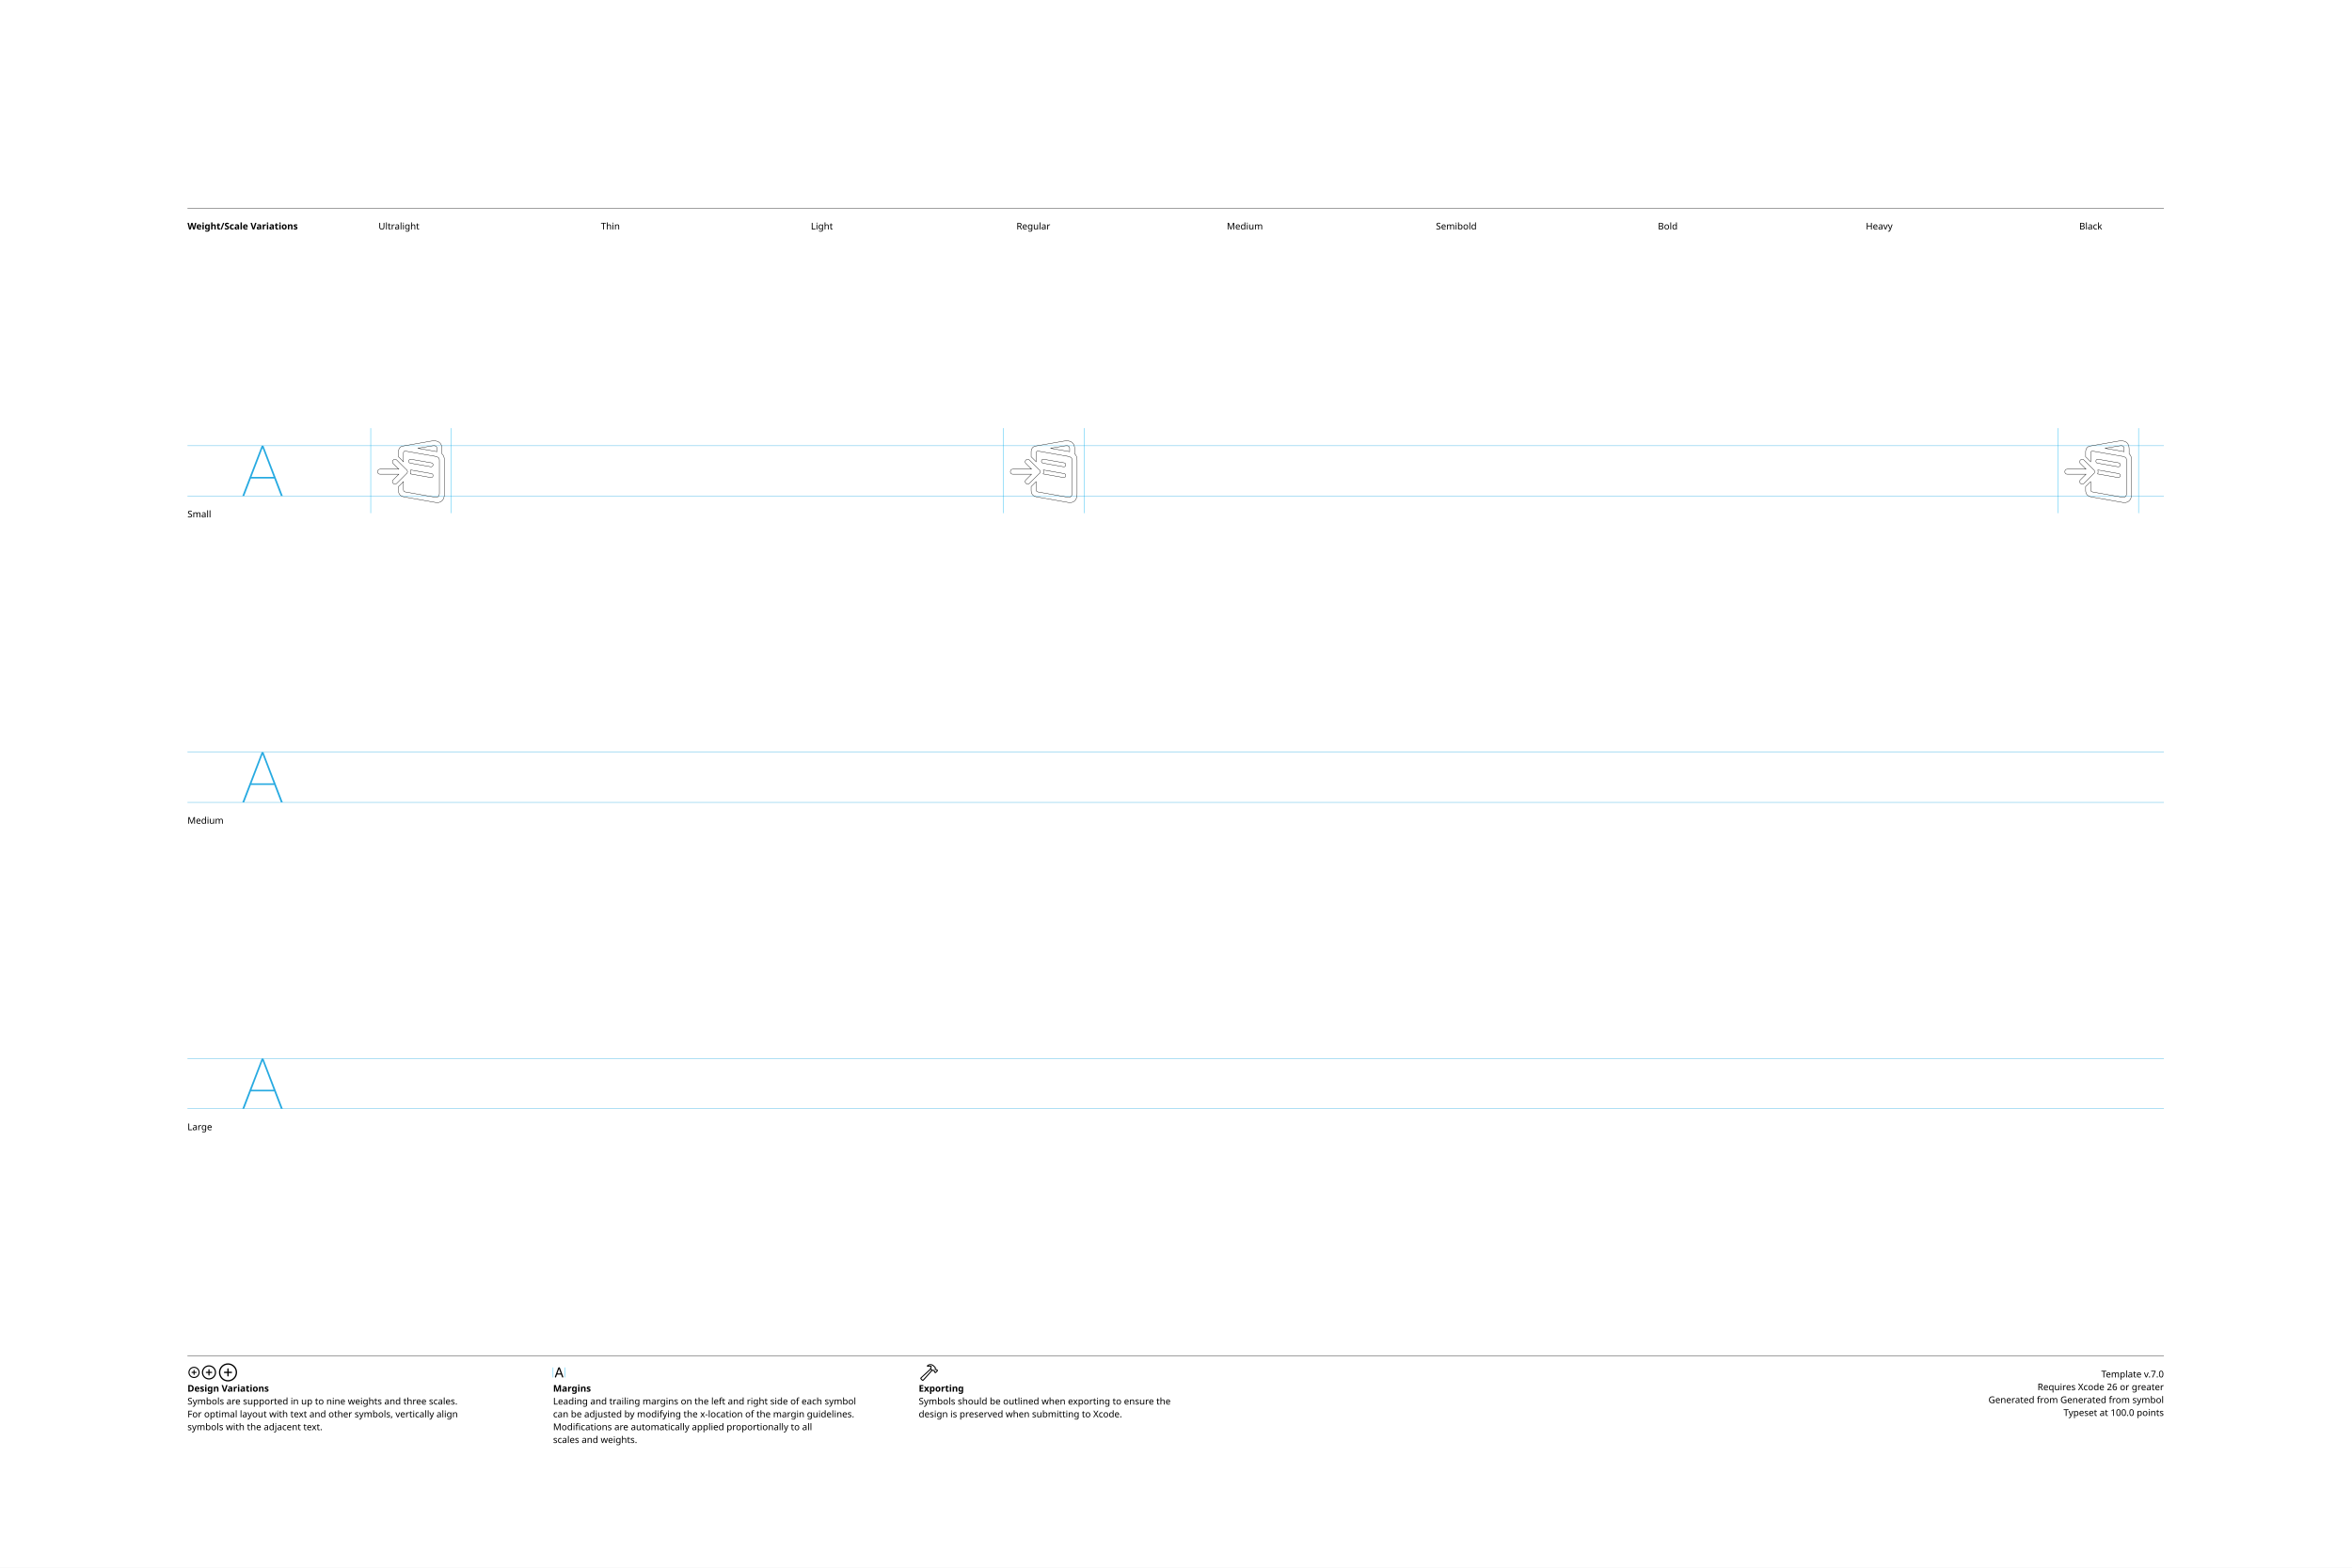
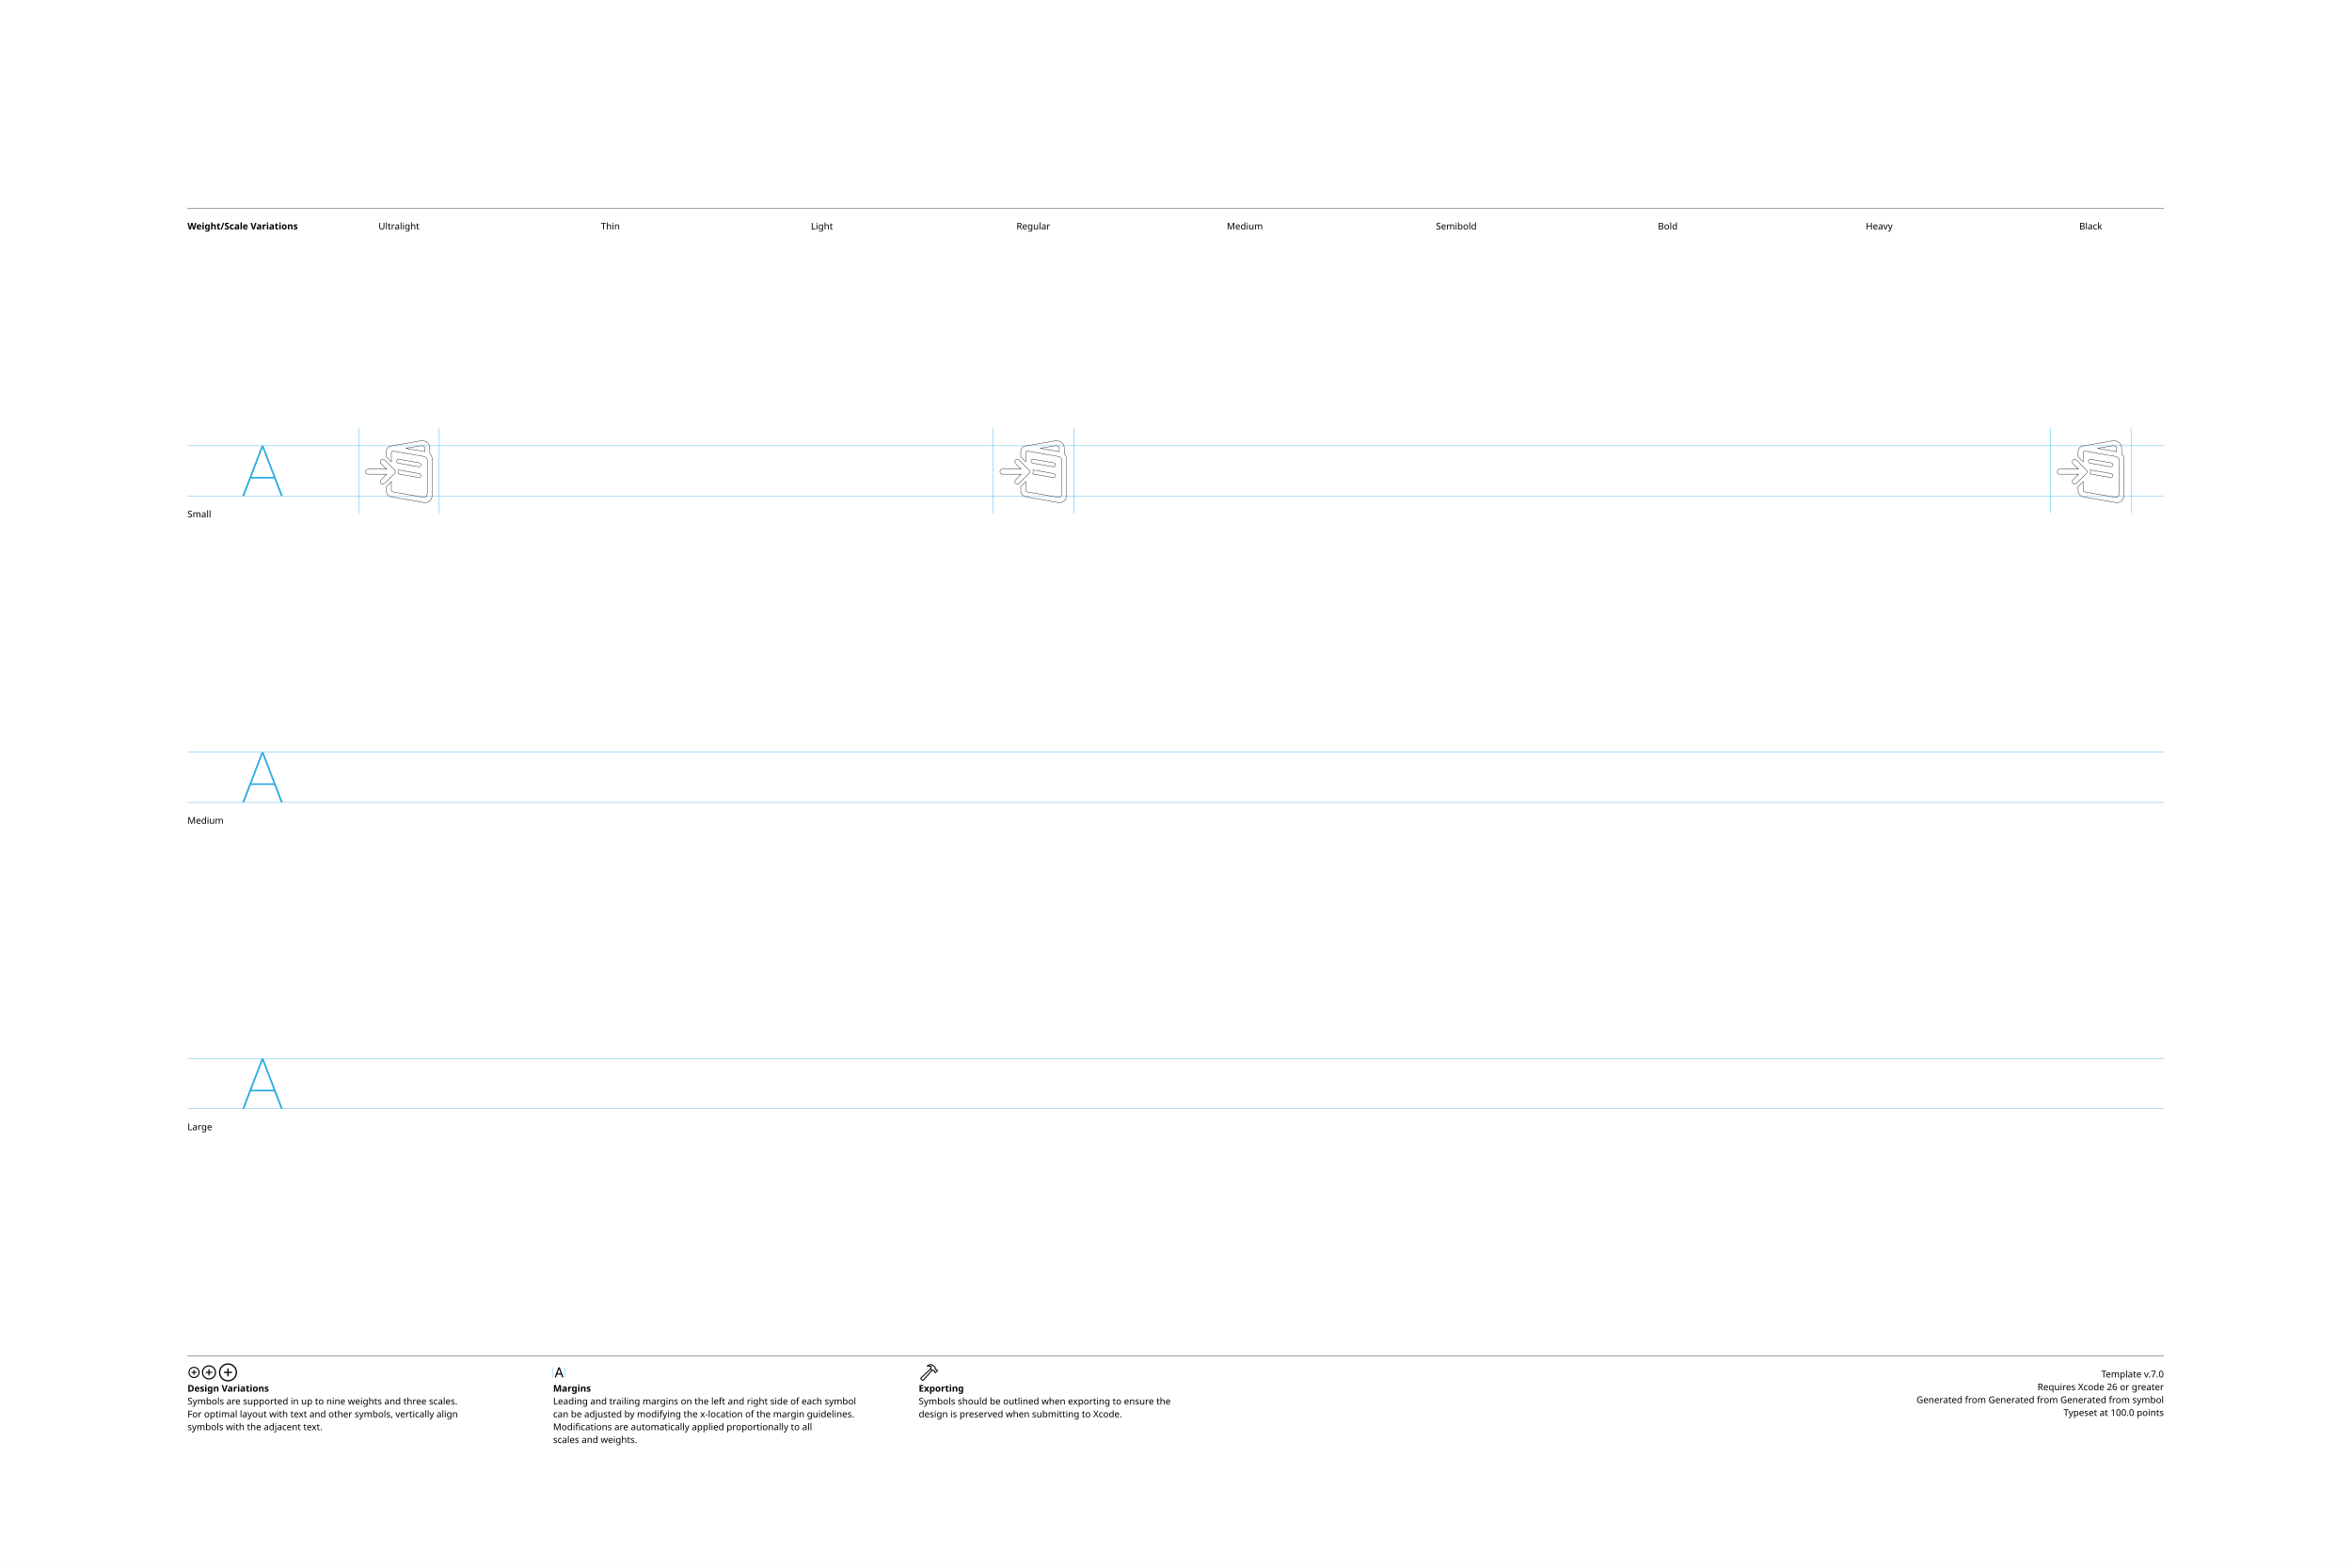
<svg xmlns="http://www.w3.org/2000/svg" version="1.1" viewBox="0 0 3300 2200">
-   <style>.SFSymbolsPreviewWireframe {fill:none;opacity:1.0;stroke:black;stroke-width:0.5}
+   <style>.defaults {-sfsymbols-variable-value-mode:color;-sfsymbols-draw-reverses-motion-groups:false}
+ 
+ .monochrome-0 {-sfsymbols-motion-group:0;-sfsymbols-layer-tags:5bdbaad8bd1e29f7}
+ .monochrome-1 {-sfsymbols-motion-group:0;-sfsymbols-layer-tags:5bdbaad8bd1e29f7}
+ 
+ .multicolor-0:labelColor {-sfsymbols-motion-group:0;-sfsymbols-layer-tags:5bdbaad8bd1e29f7}
+ .multicolor-1:tintColor {-sfsymbols-motion-group:0;-sfsymbols-layer-tags:5bdbaad8bd1e29f7}
+ 
+ .hierarchical-0:secondary {-sfsymbols-motion-group:0;-sfsymbols-layer-tags:5bdbaad8bd1e29f7}
+ .hierarchical-1:primary {-sfsymbols-motion-group:0;-sfsymbols-layer-tags:5bdbaad8bd1e29f7}
+ 
+ .SFSymbolsPreviewWireframe {fill:none;opacity:1.0;stroke:black;stroke-width:0.5}
</style>
  <g id="Notes">
    <rect height="2200" id="artboard" style="fill:white;opacity:1" width="3300" x="0" y="0" />
    <line style="fill:none;stroke:black;opacity:1;stroke-width:0.5;" x1="263" x2="3036" y1="292" y2="292" />
    <text style="stroke:none;fill:black;font-family:sans-serif;font-size:13;font-weight:bold;" transform="matrix(1 0 0 1 263 322)">Weight/Scale Variations</text>
    <text style="stroke:none;fill:black;font-family:sans-serif;font-size:13;text-anchor:middle;" transform="matrix(1 0 0 1 559.711 322)">Ultralight</text>
    <text style="stroke:none;fill:black;font-family:sans-serif;font-size:13;text-anchor:middle;" transform="matrix(1 0 0 1 856.422 322)">Thin</text>
    <text style="stroke:none;fill:black;font-family:sans-serif;font-size:13;text-anchor:middle;" transform="matrix(1 0 0 1 1153.13 322)">Light</text>
    <text style="stroke:none;fill:black;font-family:sans-serif;font-size:13;text-anchor:middle;" transform="matrix(1 0 0 1 1449.84 322)">Regular</text>
    <text style="stroke:none;fill:black;font-family:sans-serif;font-size:13;text-anchor:middle;" transform="matrix(1 0 0 1 1746.56 322)">Medium</text>
    <text style="stroke:none;fill:black;font-family:sans-serif;font-size:13;text-anchor:middle;" transform="matrix(1 0 0 1 2043.27 322)">Semibold</text>
    <text style="stroke:none;fill:black;font-family:sans-serif;font-size:13;text-anchor:middle;" transform="matrix(1 0 0 1 2339.98 322)">Bold</text>
    <text style="stroke:none;fill:black;font-family:sans-serif;font-size:13;text-anchor:middle;" transform="matrix(1 0 0 1 2636.69 322)">Heavy</text>
    <text style="stroke:none;fill:black;font-family:sans-serif;font-size:13;text-anchor:middle;" transform="matrix(1 0 0 1 2933.4 322)">Black</text>
    <line style="fill:none;stroke:black;opacity:1;stroke-width:0.5;" x1="263" x2="3036" y1="1903" y2="1903" />
    <g transform="matrix(0.2 0 0 0.2 263 1933)">
      <path d="m46.24 4.15c21.777 0 39.453-17.627 39.453-39.404s-17.676-39.404-39.453-39.404c-21.729 0-39.404 17.627-39.404 39.404s17.676 39.404 39.404 39.404Zm0-7.422c-17.676 0-31.934-14.307-31.934-31.982s14.258-31.982 31.934-31.982 31.982 14.307 31.982 31.982-14.307 31.982-31.982 31.982Zm3.613-17.773v-28.467c0-2.246-1.465-3.76-3.711-3.76-2.148 0-3.613 1.514-3.613 3.76v28.467c0 2.197 1.465 3.711 3.613 3.711 2.246 0 3.711-1.514 3.711-3.711Zm-17.822-10.596h28.418c2.197 0 3.711-1.465 3.711-3.613 0-2.197-1.514-3.711-3.711-3.711h-28.418c-2.246 0-3.76 1.514-3.76 3.711 0 2.148 1.514 3.613 3.76 3.613Z" />
    </g>
    <g transform="matrix(0.2 0 0 0.2 281.506 1933)">
      <path d="m58.545 14.551c27.49 0 49.805-22.314 49.805-49.805s-22.314-49.805-49.805-49.805-49.805 22.314-49.805 49.805 22.314 49.805 49.805 49.805Zm0-8.301c-22.949 0-41.504-18.555-41.504-41.504s18.555-41.504 41.504-41.504 41.504 18.555 41.504 41.504-18.555 41.504-41.504 41.504Zm4.053-23.096v-36.914c0-2.49-1.709-4.199-4.15-4.199-2.393 0-4.053 1.709-4.053 4.199v36.914c0 2.441 1.66 4.15 4.053 4.15 2.441 0 4.15-1.66 4.15-4.15Zm-22.559-14.404h36.963c2.441 0 4.15-1.611 4.15-4.004 0-2.441-1.709-4.15-4.15-4.15h-36.963c-2.49 0-4.15 1.709-4.15 4.15 0 2.393 1.66 4.004 4.15 4.004Z" />
    </g>
    <g transform="matrix(0.2 0 0 0.2 304.924 1933)">
      <path d="m74.853 28.32c35.107 0 63.623-28.467 63.623-63.574s-28.516-63.623-63.623-63.623-63.574 28.516-63.574 63.623 28.467 63.574 63.574 63.574Zm0-9.082c-30.127 0-54.492-24.365-54.492-54.492s24.365-54.492 54.492-54.492 54.492 24.365 54.492 54.492-24.365 54.492-54.492 54.492Zm4.443-30.322v-48.486c0-2.734-1.855-4.639-4.541-4.639-2.588 0-4.443 1.904-4.443 4.639v48.486c0 2.686 1.855 4.59 4.443 4.59 2.686 0 4.541-1.855 4.541-4.59Zm-28.711-19.775h48.486c2.686 0 4.59-1.807 4.59-4.395 0-2.734-1.855-4.59-4.59-4.59h-48.486c-2.734 0-4.59 1.855-4.59 4.59 0 2.588 1.855 4.395 4.59 4.395Z" />
    </g>
    <text style="stroke:none;fill:black;font-family:sans-serif;font-size:13;font-weight:bold;" transform="matrix(1 0 0 1 263 1953)">Design Variations</text>
    <text style="stroke:none;fill:black;font-family:sans-serif;font-size:13;" transform="matrix(1 0 0 1 263 1971)">Symbols are supported in up to nine weights and three scales.</text>
    <text style="stroke:none;fill:black;font-family:sans-serif;font-size:13;" transform="matrix(1 0 0 1 263 1989)">For optimal layout with text and other symbols, vertically align</text>
    <text style="stroke:none;fill:black;font-family:sans-serif;font-size:13;" transform="matrix(1 0 0 1 263 2007)">symbols with the adjacent text.</text>
    <line style="fill:none;stroke:#00AEEF;stroke-width:0.5;opacity:1.0;" x1="776" x2="776" y1="1919" y2="1933" />
    <g transform="matrix(0.2 0 0 0.2 776 1933)">
      <path d="m16.553 0.781c2.588 0 3.857-0.977 4.785-3.711l20.557-57.52h0.244l20.605 57.52c0.928 2.734 2.197 3.711 4.736 3.711 2.588 0 4.248-1.562 4.248-4.004 0-0.83-0.146-1.611-0.537-2.637l-22.9-60.986c-1.123-2.979-3.125-4.492-6.25-4.492-3.027 0-5.078 1.465-6.152 4.443l-22.9 61.084c-0.391 1.025-0.537 1.807-0.537 2.637 0 2.441 1.562 3.955 4.102 3.955Zm10.205-20.947h30.664c2.002 0 3.662-1.66 3.662-3.662 0-2.051-1.66-3.662-3.662-3.662h-30.664c-2.002 0-3.662 1.611-3.662 3.662 0 2.002 1.66 3.662 3.662 3.662Z" />
    </g>
    <line style="fill:none;stroke:#00AEEF;stroke-width:0.5;opacity:1.0;" x1="792.836" x2="792.836" y1="1919" y2="1933" />
    <text style="stroke:none;fill:black;font-family:sans-serif;font-size:13;font-weight:bold;" transform="matrix(1 0 0 1 776 1953)">Margins</text>
    <text style="stroke:none;fill:black;font-family:sans-serif;font-size:13;" transform="matrix(1 0 0 1 776 1971)">Leading and trailing margins on the left and right side of each symbol</text>
    <text style="stroke:none;fill:black;font-family:sans-serif;font-size:13;" transform="matrix(1 0 0 1 776 1989)">can be adjusted by modifying the x-location of the margin guidelines.</text>
    <text style="stroke:none;fill:black;font-family:sans-serif;font-size:13;" transform="matrix(1 0 0 1 776 2007)">Modifications are automatically applied proportionally to all</text>
    <text style="stroke:none;fill:black;font-family:sans-serif;font-size:13;" transform="matrix(1 0 0 1 776 2025)">scales and weights.</text>
    <g transform="matrix(0.2 0 0 0.2 1289 1933)">
      <path d="m14.209 13.135 7.861 7.861c4.297 4.395 9.326 4.102 13.867-1.025l60.693-68.213-4.883-4.883-60.254 67.676c-1.807 1.953-3.467 2.441-5.811 0.098l-5.176-5.127c-2.295-2.295-1.807-3.955 0.195-5.811l67.481-62.158-4.883-4.834-68.066 62.598c-4.98 4.59-5.322 9.473-1.025 13.818Zm44.873-97.461c-2.051 2.002-2.246 4.883-1.074 6.787 1.123 1.807 3.467 3.027 6.592 2.246 5.859-1.66 12.598-2.393 18.896 0.928l-2.686 7.129c-1.611 4.004-0.732 6.885 1.709 9.424l10.254 10.303c2.344 2.393 4.541 2.441 7.08 1.953l4.443-0.732 2.588 2.539-0.195 2.246c-0.098 2.295 0.537 4.297 2.783 6.494l3.369 3.32c2.295 2.295 5.518 2.49 7.812 0.195l12.988-13.037c2.295-2.344 2.148-5.371-0.195-7.666l-3.418-3.418c-2.197-2.197-4.053-3.027-6.348-2.881l-2.344 0.244-2.441-2.441 1.025-4.688c0.635-2.734-0.244-4.98-2.881-7.617l-11.279-11.182c-12.94-12.842-35.596-11.035-46.68-0.146Zm7.08 2.051c8.789-6.396 25.977-5.664 33.691 1.953l12.305 12.207c1.025 1.025 1.221 1.807 0.928 3.32l-1.465 6.641 6.738 6.689 4.395-0.244c1.123-0.049 1.514 0.049 2.344 0.879l2.539 2.49-10.84 10.84-2.49-2.49c-0.83-0.879-0.977-1.221-0.928-2.393l0.293-4.346-6.689-6.738-6.836 1.172c-1.416 0.293-2.051 0.195-3.174-0.879l-8.936-8.887c-1.074-1.025-1.172-1.709-0.488-3.369l4.59-11.475c-6.104-6.348-17.041-7.52-25.586-4.59-0.684 0.244-0.928-0.391-0.391-0.781Z" />
    </g>
    <text style="stroke:none;fill:black;font-family:sans-serif;font-size:13;font-weight:bold;" transform="matrix(1 0 0 1 1289 1953)">Exporting</text>
    <text style="stroke:none;fill:black;font-family:sans-serif;font-size:13;" transform="matrix(1 0 0 1 1289 1971)">Symbols should be outlined when exporting to ensure the</text>
    <text style="stroke:none;fill:black;font-family:sans-serif;font-size:13;" transform="matrix(1 0 0 1 1289 1989)">design is preserved when submitting to Xcode.</text>
    <text id="template-version" style="stroke:none;fill:black;font-family:sans-serif;font-size:13;text-anchor:end;" transform="matrix(1 0 0 1 3036 1933)">Template v.7.0</text>
    <text style="stroke:none;fill:black;font-family:sans-serif;font-size:13;text-anchor:end;" transform="matrix(1 0 0 1 3036 1951)">Requires Xcode 26 or greater</text>
-     <text id="descriptive-name" style="stroke:none;fill:black;font-family:sans-serif;font-size:13;text-anchor:end;" transform="matrix(1 0 0 1 3036 1969)">Generated from Generated from symbol</text>
+     <text id="descriptive-name" style="stroke:none;fill:black;font-family:sans-serif;font-size:13;text-anchor:end;" transform="matrix(1 0 0 1 3036 1969)">Generated from Generated from Generated from symbol</text>
    <text style="stroke:none;fill:black;font-family:sans-serif;font-size:13;text-anchor:end;" transform="matrix(1 0 0 1 3036 1987)">Typeset at 100.0 points</text>
    <text style="stroke:none;fill:black;font-family:sans-serif;font-size:13;" transform="matrix(1 0 0 1 263 726)">Small</text>
    <text style="stroke:none;fill:black;font-family:sans-serif;font-size:13;" transform="matrix(1 0 0 1 263 1156)">Medium</text>
    <text style="stroke:none;fill:black;font-family:sans-serif;font-size:13;" transform="matrix(1 0 0 1 263 1586)">Large</text>
  </g>
  <g id="Guides">
    <g id="H-reference" style="fill:#27AAE1;stroke:none;" transform="matrix(1 0 0 1 339 696)">
      <path d="M0.994 0L3.638 0L29.328-67.132L30.03-67.132L30.03-70.459L28.123-70.459ZM11.688-24.48L46.981-24.48L46.231-26.729L12.438-26.729ZM55.12 0L57.764 0L30.638-70.459L29.433-70.459L29.433-67.132Z" />
    </g>
    <line id="Baseline-S" style="fill:none;stroke:#27AAE1;opacity:1;stroke-width:0.5;" x1="263" x2="3036" y1="696" y2="696" />
    <line id="Capline-S" style="fill:none;stroke:#27AAE1;opacity:1;stroke-width:0.5;" x1="263" x2="3036" y1="625.541" y2="625.541" />
    <g id="H-reference" style="fill:#27AAE1;stroke:none;" transform="matrix(1 0 0 1 339 1126)">
      <path d="M0.994 0L3.638 0L29.328-67.132L30.03-67.132L30.03-70.459L28.123-70.459ZM11.688-24.48L46.981-24.48L46.231-26.729L12.438-26.729ZM55.12 0L57.764 0L30.638-70.459L29.433-70.459L29.433-67.132Z" />
    </g>
    <line id="Baseline-M" style="fill:none;stroke:#27AAE1;opacity:1;stroke-width:0.5;" x1="263" x2="3036" y1="1126" y2="1126" />
    <line id="Capline-M" style="fill:none;stroke:#27AAE1;opacity:1;stroke-width:0.5;" x1="263" x2="3036" y1="1055.54" y2="1055.54" />
    <g id="H-reference" style="fill:#27AAE1;stroke:none;" transform="matrix(1 0 0 1 339 1556)">
      <path d="M0.994 0L3.638 0L29.328-67.132L30.03-67.132L30.03-70.459L28.123-70.459ZM11.688-24.48L46.981-24.48L46.231-26.729L12.438-26.729ZM55.12 0L57.764 0L30.638-70.459L29.433-70.459L29.433-67.132Z" />
    </g>
    <line id="Baseline-L" style="fill:none;stroke:#27AAE1;opacity:1;stroke-width:0.5;" x1="263" x2="3036" y1="1556" y2="1556" />
    <line id="Capline-L" style="fill:none;stroke:#27AAE1;opacity:1;stroke-width:0.5;" x1="263" x2="3036" y1="1485.54" y2="1485.54" />
-     <line id="right-margin-Black-S" style="fill:none;stroke:#00AEEF;stroke-width:0.5;opacity:1.0;" x1="3000.500" x2="3000.500" y1="600.785" y2="720.121" />
-     <line id="left-margin-Black-S" style="fill:none;stroke:#00AEEF;stroke-width:0.5;opacity:1.0;" x1="2887.36" x2="2887.36" y1="600.785" y2="720.121" />
-     <line id="right-margin-Regular-S" style="fill:none;stroke:#00AEEF;stroke-width:0.5;opacity:1.0;" x1="1520.990" x2="1520.990" y1="600.785" y2="720.121" />
-     <line id="left-margin-Regular-S" style="fill:none;stroke:#00AEEF;stroke-width:0.5;opacity:1.0;" x1="1407.85" x2="1407.85" y1="600.785" y2="720.121" />
-     <line id="right-margin-Ultralight-S" style="fill:none;stroke:#00AEEF;stroke-width:0.5;opacity:1.0;" x1="633.266" x2="633.266" y1="600.785" y2="720.121" />
-     <line id="left-margin-Ultralight-S" style="fill:none;stroke:#00AEEF;stroke-width:0.5;opacity:1.0;" x1="520.126" x2="520.126" y1="600.785" y2="720.121" />
+     <line id="right-margin-Black-S" style="fill:none;stroke:#00AEEF;stroke-width:0.5;opacity:1.0;" x1="2989.97" x2="2989.97" y1="600.785" y2="720.121" />
+     <line id="left-margin-Black-S" style="fill:none;stroke:#00AEEF;stroke-width:0.5;opacity:1.0;" x1="2876.83" x2="2876.83" y1="600.785" y2="720.121" />
+     <line id="right-margin-Regular-S" style="fill:none;stroke:#00AEEF;stroke-width:0.5;opacity:1.0;" x1="1506.41" x2="1506.41" y1="600.785" y2="720.121" />
+     <line id="left-margin-Regular-S" style="fill:none;stroke:#00AEEF;stroke-width:0.5;opacity:1.0;" x1="1393.27" x2="1393.27" y1="600.785" y2="720.121" />
+     <line id="right-margin-Ultralight-S" style="fill:none;stroke:#00AEEF;stroke-width:0.5;opacity:1.0;" x1="616.281" x2="616.281" y1="600.785" y2="720.121" />
+     <line id="left-margin-Ultralight-S" style="fill:none;stroke:#00AEEF;stroke-width:0.5;opacity:1.0;" x1="503.141" x2="503.141" y1="600.785" y2="720.121" />
  </g>
  <g id="Symbols">
-     <g id="Black-S" transform="matrix(1 0 0 1 2887.36 696)">
-       <path class="monochrome-0 multicolor-0:tintColor hierarchical-0:secondary SFSymbolsPreviewWireframe" d="M46.831 1.318C41.606 0.391 38.921 -2.637 38.921 -7.764V-13.251Q39.51 -13.673 40.05 -14.213L45.952 -20.116V-8.789C45.952 -6.934 46.831 -5.957 48.54 -5.615L90.239 1.758C94.048 2.441 96.343 0.391 96.343 -3.662V-50.098C96.343 -53.516 94.39 -54.932 90.776 -55.566L49.077 -62.891C47.173 -63.232 45.952 -62.305 45.952 -60.547V-47.981L40.05 -53.883Q39.51 -54.423 38.921 -54.845V-61.719C38.921 -66.533 41.547 -69.694 45.717 -70.118L84.868 -77.002C94.341 -78.711 99.956 -74.658 99.956 -66.211V-59.132C102.218 -57.215 103.374 -54.378 103.374 -50.049V-2.832C103.374 5.957 98.589 10.449 90.581 9.033ZM55.522 -46.045C54.106 -46.289 53.325 -47.363 53.325 -48.877C53.325 -50.684 54.741 -51.807 56.694 -51.465L85.161 -46.484C86.675 -46.191 87.456 -45.361 87.456 -43.701C87.456 -41.895 86.186 -40.674 84.233 -40.967ZM55.811 -30.906Q56.39 -32.357 56.39 -34.048Q56.39 -34.267 56.38 -34.481Q56.334 -35.505 56.068 -36.438C56.269 -36.435 56.479 -36.415 56.694 -36.377L85.161 -31.396C86.675 -31.104 87.456 -30.273 87.456 -28.613C87.456 -26.807 86.186 -25.586 84.233 -25.879ZM65.957 -66.94 91.118 -62.5C91.744 -62.394 92.346 -62.279 92.925 -62.153V-66.504C92.925 -69.531 90.874 -70.996 87.358 -70.459Z" />
-       <path class="monochrome-1 multicolor-1:tintColor hierarchical-1:primary SFSymbolsPreviewWireframe" d="M13.281 -37.564H39.465L31.598 -45.431Q30.355 -46.673 30.355 -47.916Q30.355 -49.159 31.598 -50.402Q34.084 -52.888 36.57 -50.402L49.71 -37.262Q50.917 -36.762 51.295 -35.433Q52.067 -34.048 51.295 -32.663Q50.917 -31.334 49.71 -30.834L36.57 -17.694Q35.327 -16.451 34.084 -16.451Q32.841 -16.451 31.598 -17.694Q29.112 -20.18 31.598 -22.666L39.465 -30.532H13.281Q9.766 -30.532 9.766 -34.048Q9.766 -37.564 13.281 -37.564Z" />
+     <g id="Black-S" transform="matrix(1 0 0 1 2876.83 696)">
+       <path class="monochrome-0 multicolor-0:labelColor hierarchical-0:secondary SFSymbolsPreviewWireframe" d="M46.831 1.318C41.606 0.391 38.921-2.637 38.921-7.764L38.921-13.251Q39.51-13.673 40.05-14.213L45.952-20.116L45.952-8.789C45.952-6.934 46.831-5.957 48.54-5.615L90.239 1.758C94.048 2.441 96.343 0.391 96.343-3.662L96.343-50.098C96.343-53.516 94.39-54.932 90.776-55.566L49.077-62.891C47.173-63.232 45.952-62.305 45.952-60.547L45.952-47.981L40.05-53.883Q39.51-54.423 38.921-54.845L38.921-61.719C38.921-66.533 41.547-69.694 45.717-70.118L84.868-77.002C94.341-78.711 99.956-74.658 99.956-66.211L99.956-59.132C102.218-57.215 103.374-54.378 103.374-50.049L103.374-2.832C103.374 5.957 98.589 10.449 90.581 9.033ZM55.522-46.045C54.106-46.289 53.325-47.363 53.325-48.877C53.325-50.684 54.741-51.807 56.694-51.465L85.161-46.484C86.675-46.191 87.456-45.361 87.456-43.701C87.456-41.895 86.186-40.674 84.233-40.967ZM55.811-30.906Q56.39-32.357 56.39-34.048Q56.39-34.267 56.38-34.481Q56.334-35.505 56.068-36.438C56.269-36.435 56.479-36.415 56.694-36.377L85.161-31.396C86.675-31.104 87.456-30.273 87.456-28.613C87.456-26.807 86.186-25.586 84.233-25.879ZM65.957-66.94L91.118-62.5C91.744-62.394 92.346-62.279 92.925-62.153L92.925-66.504C92.925-69.531 90.874-70.996 87.358-70.459Z" />
+       <path class="monochrome-1 multicolor-1:tintColor hierarchical-1:primary SFSymbolsPreviewWireframe" d="M13.281-37.564L39.465-37.564L31.598-45.431Q30.355-46.673 30.355-47.916Q30.355-49.159 31.598-50.402Q34.084-52.888 36.57-50.402L49.71-37.262Q50.917-36.762 51.295-35.433Q52.067-34.048 51.295-32.663Q50.917-31.334 49.71-30.834L36.57-17.694Q35.327-16.451 34.084-16.451Q32.841-16.451 31.598-17.694Q29.112-20.18 31.598-22.666L39.465-30.532L13.281-30.532Q9.766-30.532 9.766-34.048Q9.766-37.564 13.281-37.564Z" />
    </g>
-     <g id="Regular-S" transform="matrix(1 0 0 1 1407.85 696)">
-       <path class="monochrome-0 multicolor-0:tintColor hierarchical-0:secondary SFSymbolsPreviewWireframe" d="M46.831 1.318C41.606 0.391 38.921 -2.637 38.921 -7.764V-13.251Q39.51 -13.673 40.05 -14.213L45.952 -20.116V-8.789C45.952 -6.934 46.831 -5.957 48.54 -5.615L90.239 1.758C94.048 2.441 96.343 0.391 96.343 -3.662V-50.098C96.343 -53.516 94.39 -54.932 90.776 -55.566L49.077 -62.891C47.173 -63.232 45.952 -62.305 45.952 -60.547V-47.981L40.05 -53.883Q39.51 -54.423 38.921 -54.845V-61.719C38.921 -66.533 41.547 -69.694 45.717 -70.118L84.868 -77.002C94.341 -78.711 99.956 -74.658 99.956 -66.211V-59.132C102.218 -57.215 103.374 -54.378 103.374 -50.049V-2.832C103.374 5.957 98.589 10.449 90.581 9.033ZM55.522 -46.045C54.106 -46.289 53.325 -47.363 53.325 -48.877C53.325 -50.684 54.741 -51.807 56.694 -51.465L85.161 -46.484C86.675 -46.191 87.456 -45.361 87.456 -43.701C87.456 -41.895 86.186 -40.674 84.233 -40.967ZM55.811 -30.906Q56.39 -32.357 56.39 -34.048Q56.39 -34.267 56.38 -34.481Q56.334 -35.505 56.068 -36.438C56.269 -36.435 56.479 -36.415 56.694 -36.377L85.161 -31.396C86.675 -31.104 87.456 -30.273 87.456 -28.613C87.456 -26.807 86.186 -25.586 84.233 -25.879ZM65.957 -66.94 91.118 -62.5C91.744 -62.394 92.346 -62.279 92.925 -62.153V-66.504C92.925 -69.531 90.874 -70.996 87.358 -70.459Z" />
-       <path class="monochrome-1 multicolor-1:tintColor hierarchical-1:primary SFSymbolsPreviewWireframe" d="M13.281 -37.564H39.465L31.598 -45.431Q30.355 -46.673 30.355 -47.916Q30.355 -49.159 31.598 -50.402Q34.084 -52.888 36.57 -50.402L49.71 -37.262Q50.917 -36.762 51.295 -35.433Q52.067 -34.048 51.295 -32.663Q50.917 -31.334 49.71 -30.834L36.57 -17.694Q35.327 -16.451 34.084 -16.451Q32.841 -16.451 31.598 -17.694Q29.112 -20.18 31.598 -22.666L39.465 -30.532H13.281Q9.766 -30.532 9.766 -34.048Q9.766 -37.564 13.281 -37.564Z" />
+     <g id="Regular-S" transform="matrix(1 0 0 1 1393.27 696)">
+       <path class="monochrome-0 multicolor-0:labelColor hierarchical-0:secondary SFSymbolsPreviewWireframe" d="M46.831 1.318C41.606 0.391 38.921-2.637 38.921-7.764L38.921-13.251Q39.51-13.673 40.05-14.213L45.952-20.116L45.952-8.789C45.952-6.934 46.831-5.957 48.54-5.615L90.239 1.758C94.048 2.441 96.343 0.391 96.343-3.662L96.343-50.098C96.343-53.516 94.39-54.932 90.776-55.566L49.077-62.891C47.173-63.232 45.952-62.305 45.952-60.547L45.952-47.981L40.05-53.883Q39.51-54.423 38.921-54.845L38.921-61.719C38.921-66.533 41.547-69.694 45.717-70.118L84.868-77.002C94.341-78.711 99.956-74.658 99.956-66.211L99.956-59.132C102.218-57.215 103.374-54.378 103.374-50.049L103.374-2.832C103.374 5.957 98.589 10.449 90.581 9.033ZM55.522-46.045C54.106-46.289 53.325-47.363 53.325-48.877C53.325-50.684 54.741-51.807 56.694-51.465L85.161-46.484C86.675-46.191 87.456-45.361 87.456-43.701C87.456-41.895 86.186-40.674 84.233-40.967ZM55.811-30.906Q56.39-32.357 56.39-34.048Q56.39-34.267 56.38-34.481Q56.334-35.505 56.068-36.438C56.269-36.435 56.479-36.415 56.694-36.377L85.161-31.396C86.675-31.104 87.456-30.273 87.456-28.613C87.456-26.807 86.186-25.586 84.233-25.879ZM65.957-66.94L91.118-62.5C91.744-62.394 92.346-62.279 92.925-62.153L92.925-66.504C92.925-69.531 90.874-70.996 87.358-70.459Z" />
+       <path class="monochrome-1 multicolor-1:tintColor hierarchical-1:primary SFSymbolsPreviewWireframe" d="M13.281-37.564L39.465-37.564L31.598-45.431Q30.355-46.673 30.355-47.916Q30.355-49.159 31.598-50.402Q34.084-52.888 36.57-50.402L49.71-37.262Q50.917-36.762 51.295-35.433Q52.067-34.048 51.295-32.663Q50.917-31.334 49.71-30.834L36.57-17.694Q35.327-16.451 34.084-16.451Q32.841-16.451 31.598-17.694Q29.112-20.18 31.598-22.666L39.465-30.532L13.281-30.532Q9.766-30.532 9.766-34.048Q9.766-37.564 13.281-37.564Z" />
    </g>
-     <g id="Ultralight-S" transform="matrix(1 0 0 1 520.126 696)">
-       <path class="monochrome-0 multicolor-0:tintColor hierarchical-0:secondary SFSymbolsPreviewWireframe" d="M46.831 1.318C41.606 0.391 38.921 -2.637 38.921 -7.764V-13.251Q39.51 -13.673 40.05 -14.213L45.952 -20.116V-8.789C45.952 -6.934 46.831 -5.957 48.54 -5.615L90.239 1.758C94.048 2.441 96.343 0.391 96.343 -3.662V-50.098C96.343 -53.516 94.39 -54.932 90.776 -55.566L49.077 -62.891C47.173 -63.232 45.952 -62.305 45.952 -60.547V-47.981L40.05 -53.883Q39.51 -54.423 38.921 -54.845V-61.719C38.921 -66.533 41.547 -69.694 45.717 -70.118L84.868 -77.002C94.341 -78.711 99.956 -74.658 99.956 -66.211V-59.132C102.218 -57.215 103.374 -54.378 103.374 -50.049V-2.832C103.374 5.957 98.589 10.449 90.581 9.033ZM55.522 -46.045C54.106 -46.289 53.325 -47.363 53.325 -48.877C53.325 -50.684 54.741 -51.807 56.694 -51.465L85.161 -46.484C86.675 -46.191 87.456 -45.361 87.456 -43.701C87.456 -41.895 86.186 -40.674 84.233 -40.967ZM55.811 -30.906Q56.39 -32.357 56.39 -34.048Q56.39 -34.267 56.38 -34.481Q56.334 -35.505 56.068 -36.438C56.269 -36.435 56.479 -36.415 56.694 -36.377L85.161 -31.396C86.675 -31.104 87.456 -30.273 87.456 -28.613C87.456 -26.807 86.186 -25.586 84.233 -25.879ZM65.957 -66.94 91.118 -62.5C91.744 -62.394 92.346 -62.279 92.925 -62.153V-66.504C92.925 -69.531 90.874 -70.996 87.358 -70.459Z" />
-       <path class="monochrome-1 multicolor-1:tintColor hierarchical-1:primary SFSymbolsPreviewWireframe" d="M13.281 -37.564H39.465L31.598 -45.431Q30.355 -46.673 30.355 -47.916Q30.355 -49.159 31.598 -50.402Q34.084 -52.888 36.57 -50.402L49.71 -37.262Q50.917 -36.762 51.295 -35.433Q52.067 -34.048 51.295 -32.663Q50.917 -31.334 49.71 -30.834L36.57 -17.694Q35.327 -16.451 34.084 -16.451Q32.841 -16.451 31.598 -17.694Q29.112 -20.18 31.598 -22.666L39.465 -30.532H13.281Q9.766 -30.532 9.766 -34.048Q9.766 -37.564 13.281 -37.564Z" />
+     <g id="Ultralight-S" transform="matrix(1 0 0 1 503.141 696)">
+       <path class="monochrome-0 multicolor-0:labelColor hierarchical-0:secondary SFSymbolsPreviewWireframe" d="M46.831 1.318C41.606 0.391 38.921-2.637 38.921-7.764L38.921-13.251Q39.51-13.673 40.05-14.213L45.952-20.116L45.952-8.789C45.952-6.934 46.831-5.957 48.54-5.615L90.239 1.758C94.048 2.441 96.343 0.391 96.343-3.662L96.343-50.098C96.343-53.516 94.39-54.932 90.776-55.566L49.077-62.891C47.173-63.232 45.952-62.305 45.952-60.547L45.952-47.981L40.05-53.883Q39.51-54.423 38.921-54.845L38.921-61.719C38.921-66.533 41.547-69.694 45.717-70.118L84.868-77.002C94.341-78.711 99.956-74.658 99.956-66.211L99.956-59.132C102.218-57.215 103.374-54.378 103.374-50.049L103.374-2.832C103.374 5.957 98.589 10.449 90.581 9.033ZM55.522-46.045C54.106-46.289 53.325-47.363 53.325-48.877C53.325-50.684 54.741-51.807 56.694-51.465L85.161-46.484C86.675-46.191 87.456-45.361 87.456-43.701C87.456-41.895 86.186-40.674 84.233-40.967ZM55.811-30.906Q56.39-32.357 56.39-34.048Q56.39-34.267 56.38-34.481Q56.334-35.505 56.068-36.438C56.269-36.435 56.479-36.415 56.694-36.377L85.161-31.396C86.675-31.104 87.456-30.273 87.456-28.613C87.456-26.807 86.186-25.586 84.233-25.879ZM65.957-66.94L91.118-62.5C91.744-62.394 92.346-62.279 92.925-62.153L92.925-66.504C92.925-69.531 90.874-70.996 87.358-70.459Z" />
+       <path class="monochrome-1 multicolor-1:tintColor hierarchical-1:primary SFSymbolsPreviewWireframe" d="M13.281-37.564L39.465-37.564L31.598-45.431Q30.355-46.673 30.355-47.916Q30.355-49.159 31.598-50.402Q34.084-52.888 36.57-50.402L49.71-37.262Q50.917-36.762 51.295-35.433Q52.067-34.048 51.295-32.663Q50.917-31.334 49.71-30.834L36.57-17.694Q35.327-16.451 34.084-16.451Q32.841-16.451 31.598-17.694Q29.112-20.18 31.598-22.666L39.465-30.532L13.281-30.532Q9.766-30.532 9.766-34.048Q9.766-37.564 13.281-37.564Z" />
    </g>
  </g>
</svg>
